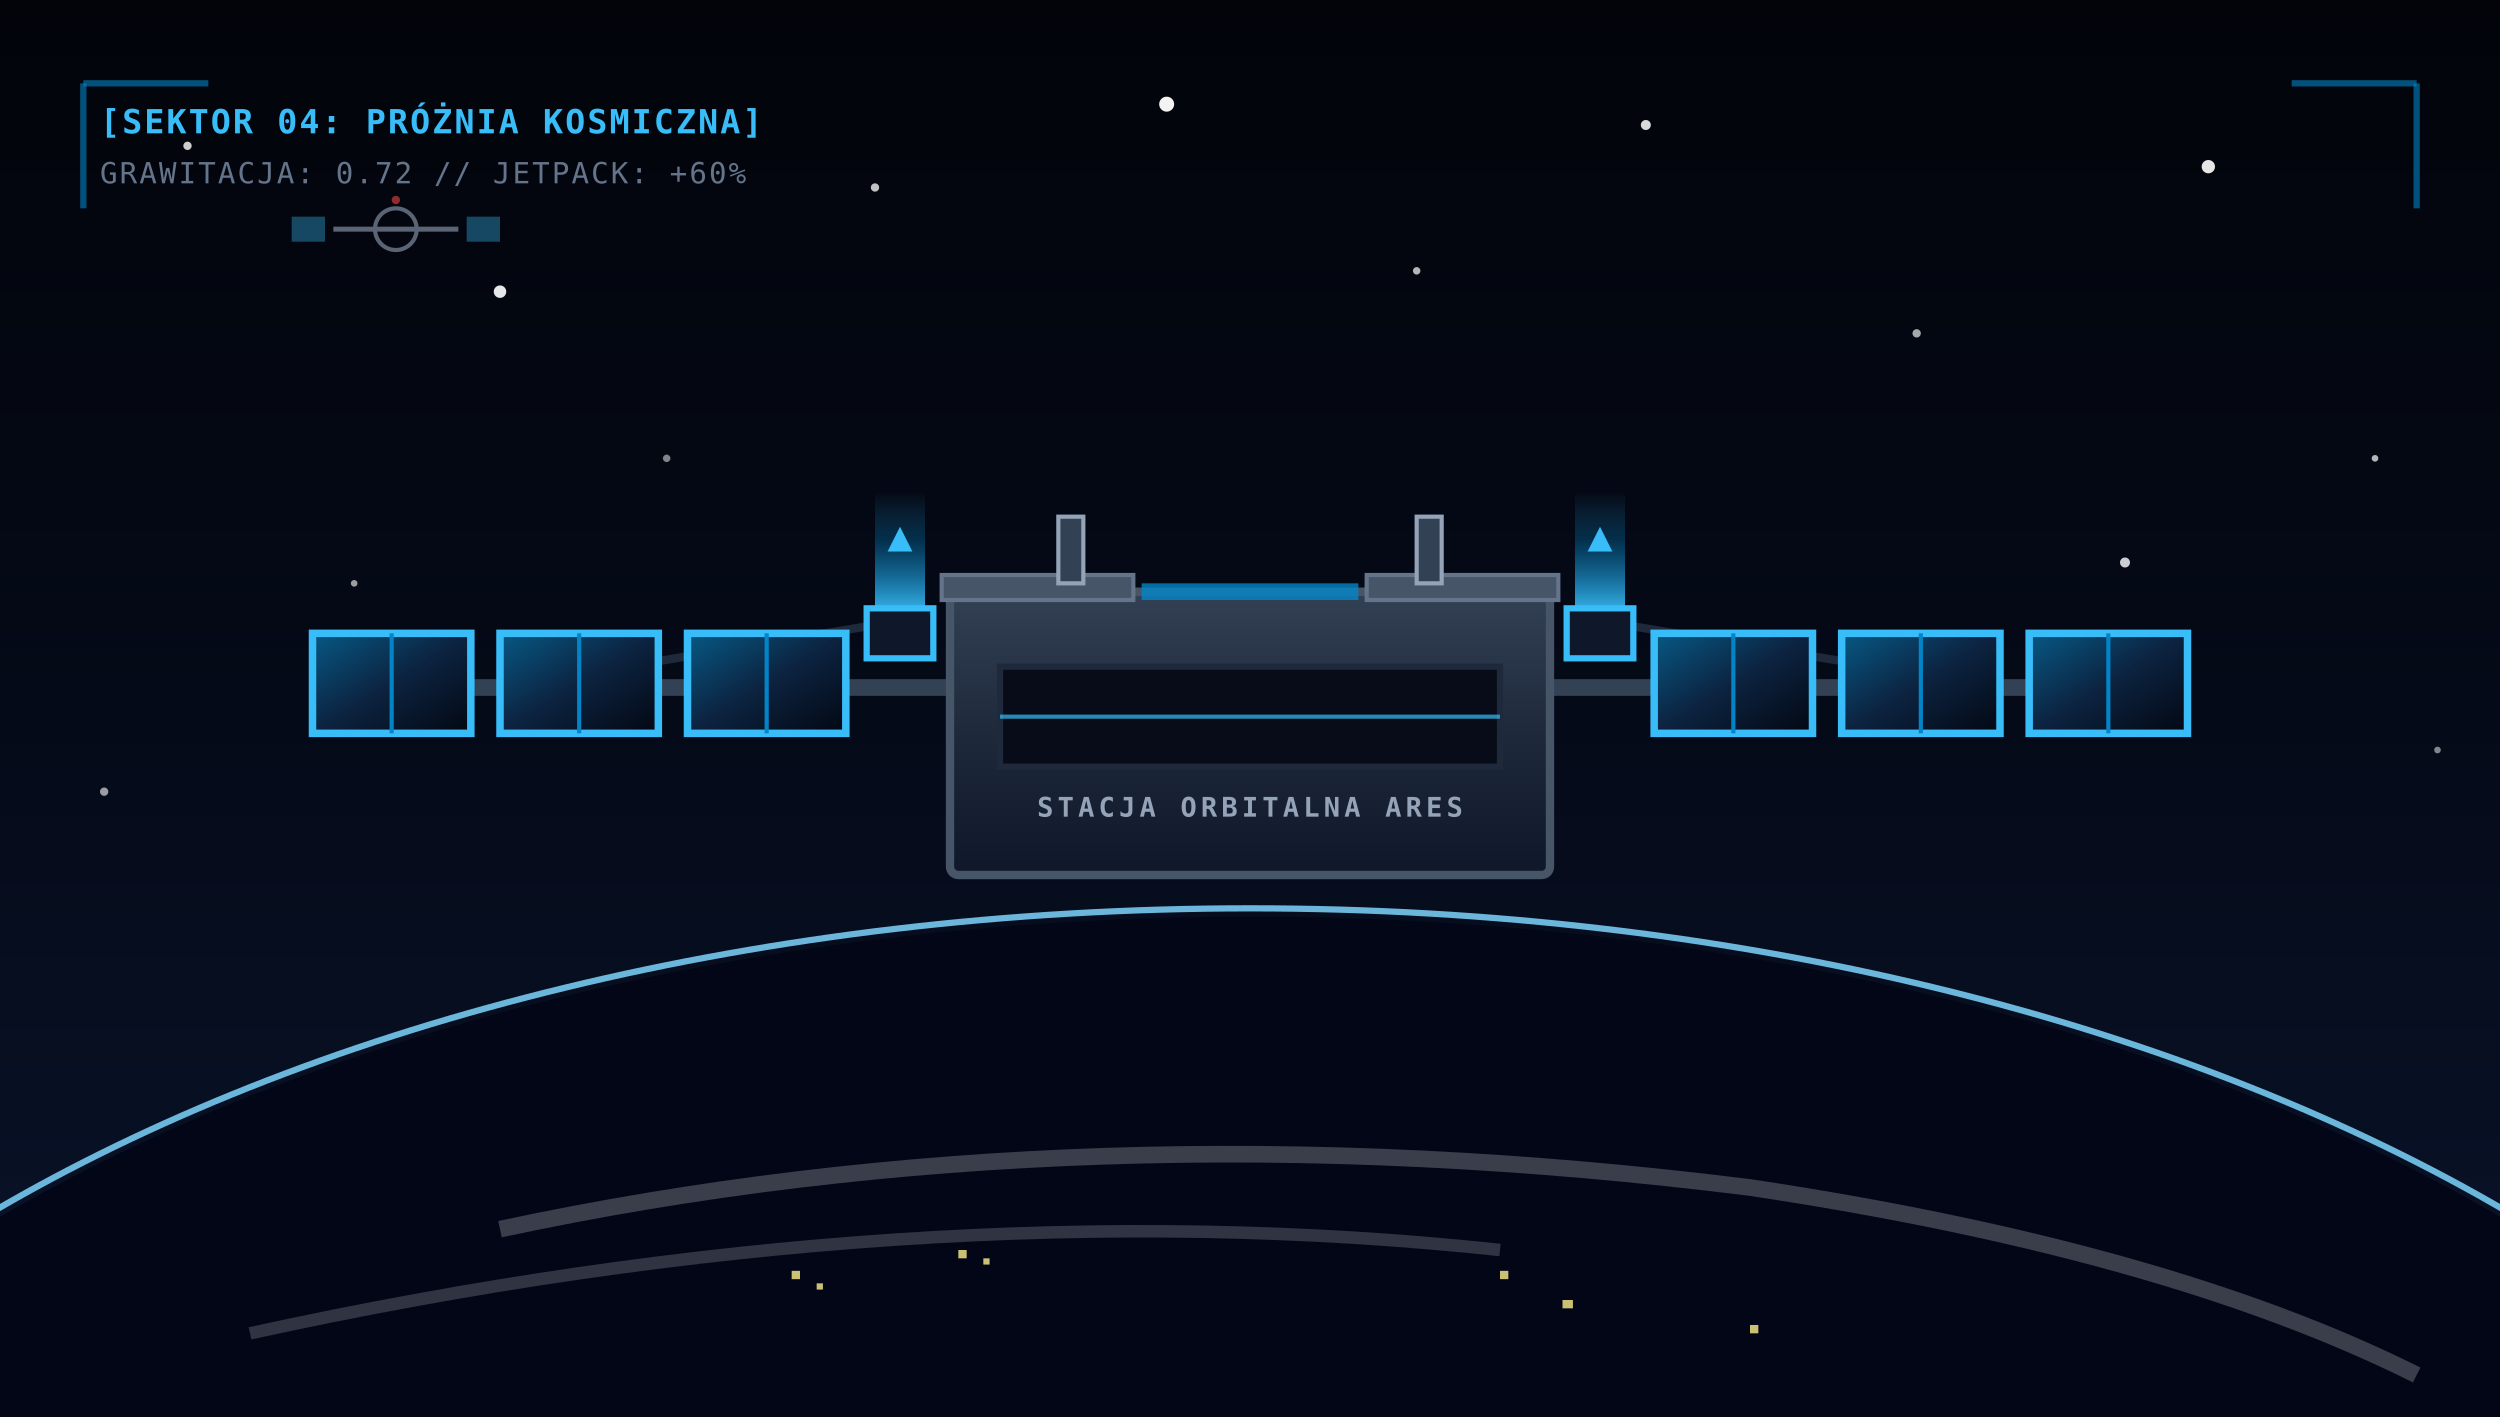
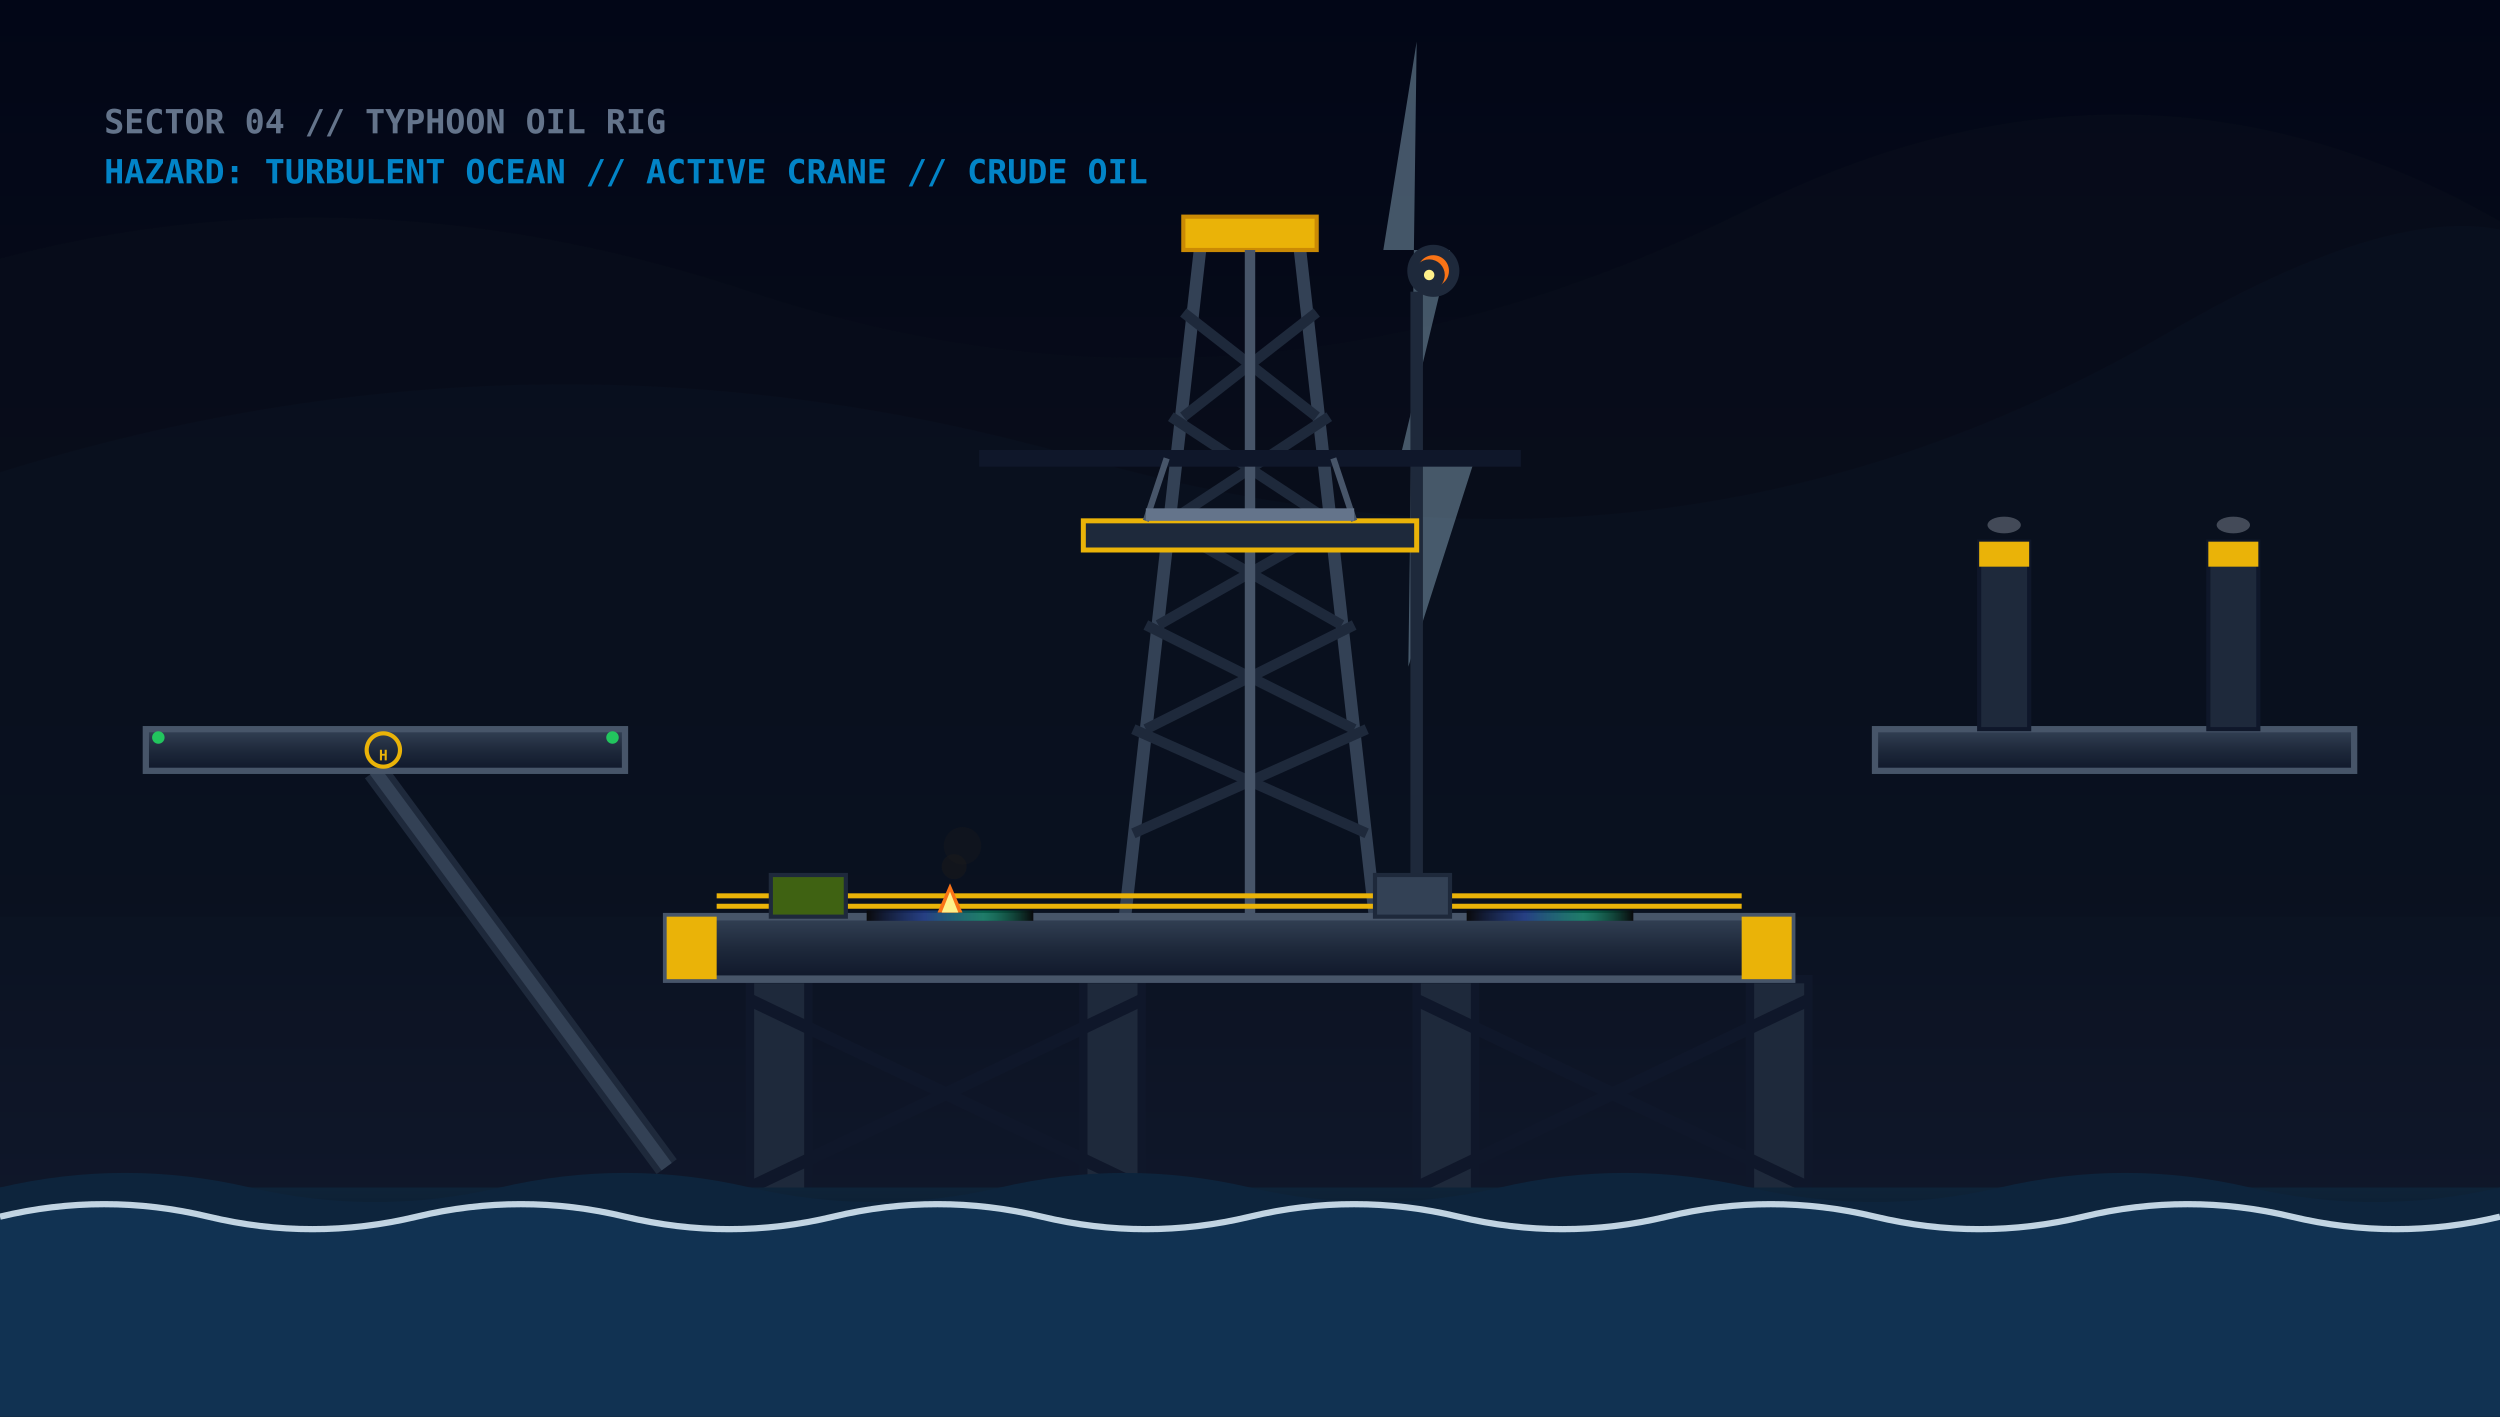
<svg xmlns="http://www.w3.org/2000/svg" viewBox="0 0 600 340" width="100%" height="100%">
  <defs>
-     <linearGradient id="spaceGrad" x1="0%" y1="0%" x2="0%" y2="100%">
-       <stop offset="0%" stop-color="#02040a" />
-       <stop offset="50%" stop-color="#050a18" />
-       <stop offset="100%" stop-color="#09142b" />
+     <linearGradient id="typhoonSkyGrad" x1="0%" y1="0%" x2="0%" y2="100%">
+       <stop offset="0%" stop-color="#020617" />
+       <stop offset="45%" stop-color="#090e1a" />
+       <stop offset="85%" stop-color="#0f172a" />
+       <stop offset="100%" stop-color="#080d1a" />
    </linearGradient>
-     <radialGradient id="atmoGlow" cx="50%" cy="130%" r="90%">
-       <stop offset="65%" stop-color="#38bdf8" stop-opacity="0.8" />
-       <stop offset="78%" stop-color="#0284c7" stop-opacity="0.35" />
-       <stop offset="92%" stop-color="#0369a1" stop-opacity="0.1" />
-       <stop offset="100%" stop-color="#020617" stop-opacity="0" />
-     </radialGradient>
-     <radialGradient id="oceanGrad" cx="50%" cy="130%" r="85%">
-       <stop offset="0%" stop-color="#1e3a8a" />
-       <stop offset="40%" stop-color="#0f2b5c" />
-       <stop offset="85%" stop-color="#061833" />
-       <stop offset="100%" stop-color="#020617" />
-     </radialGradient>
-     <linearGradient id="solarGrad" x1="0%" y1="0%" x2="100%" y2="100%">
-       <stop offset="0%" stop-color="#075985" />
-       <stop offset="50%" stop-color="#0c2340" />
-       <stop offset="100%" stop-color="#030712" />
+     <linearGradient id="oceanGrad" x1="0%" y1="0%" x2="0%" y2="100%">
+       <stop offset="0%" stop-color="#0e2338" />
+       <stop offset="35%" stop-color="#0a1726" />
+       <stop offset="100%" stop-color="#02060d" />
    </linearGradient>
-     <linearGradient id="hullGrad" x1="0%" y1="0%" x2="0%" y2="100%">
+     <linearGradient id="steelTrussGrad" x1="0%" y1="0%" x2="0%" y2="100%">
      <stop offset="0%" stop-color="#334155" />
      <stop offset="50%" stop-color="#1e293b" />
      <stop offset="100%" stop-color="#0f172a" />
    </linearGradient>
-     <linearGradient id="repulsorGrad" x1="0%" y1="100%" x2="0%" y2="0%">
-       <stop offset="0%" stop-color="#38bdf8" stop-opacity="0.9" />
-       <stop offset="60%" stop-color="#0284c7" stop-opacity="0.3" />
-       <stop offset="100%" stop-color="#38bdf8" stop-opacity="0" />
+     <linearGradient id="oilSheen" x1="0%" y1="0%" x2="100%" y2="0%">
+       <stop offset="0%" stop-color="#09090b" />
+       <stop offset="35%" stop-color="#1e3a8a" stop-opacity="0.8" />
+       <stop offset="70%" stop-color="#059669" stop-opacity="0.6" />
+       <stop offset="100%" stop-color="#09090b" />
    </linearGradient>
  </defs>
-   <rect width="600" height="340" fill="url(#spaceGrad)" />
-   <g fill="#ffffff">
-     <circle cx="45" cy="35" r="1" opacity="0.8" />
-     <circle cx="120" cy="70" r="1.5" opacity="0.9" />
-     <circle cx="85" cy="140" r="0.8" opacity="0.6" />
-     <circle cx="210" cy="45" r="1" opacity="0.75" />
-     <circle cx="280" cy="25" r="1.8" opacity="0.95" />
-     <circle cx="340" cy="65" r="0.9" opacity="0.7" />
-     <circle cx="395" cy="30" r="1.2" opacity="0.85" />
-     <circle cx="460" cy="80" r="1" opacity="0.65" />
-     <circle cx="530" cy="40" r="1.6" opacity="0.9" />
-     <circle cx="570" cy="110" r="0.8" opacity="0.7" />
-     <circle cx="160" cy="110" r="0.9" opacity="0.5" />
-     <circle cx="510" cy="135" r="1.2" opacity="0.8" />
-     <circle cx="25" cy="190" r="1" opacity="0.6" />
-     <circle cx="585" cy="180" r="0.8" opacity="0.5" />
-   </g>
-   <g opacity="0.6">
-     <line x1="80" y1="55" x2="110" y2="55" stroke="#94a3b8" stroke-width="1.2" />
-     <circle cx="95" cy="55" r="5" fill="none" stroke="#94a3b8" stroke-width="1" />
-     <rect x="70" y="52" width="8" height="6" fill="#38bdf8" opacity="0.6" />
-     <rect x="112" y="52" width="8" height="6" fill="#38bdf8" opacity="0.6" />
-     <circle cx="95" cy="48" r="1" fill="#ef4444" />
-   </g>
-   <ellipse cx="300" cy="460" rx="420" ry="240" fill="url(#oceanGrad)" />
-   <ellipse cx="300" cy="460" rx="430" ry="250" fill="none" stroke="url(#atmoGlow)" stroke-width="16" />
-   <ellipse cx="300" cy="460" rx="422" ry="242" fill="none" stroke="#7dd3fc" stroke-width="1.5" opacity="0.85" />
-   <path d="M 120,295 Q 260,265 420,285 Q 520,300 580,330" fill="none" stroke="#ffffff" stroke-width="4" opacity="0.22" />
-   <path d="M 60,320 Q 220,285 360,300" fill="none" stroke="#ffffff" stroke-width="3" opacity="0.18" />
-   <g fill="#fef08a" opacity="0.8">
-     <rect x="190" y="305" width="2" height="2" />
-     <rect x="196" y="308" width="1.5" height="1.5" />
-     <rect x="230" y="300" width="2" height="2" />
-     <rect x="236" y="302" width="1.5" height="1.5" />
-     <rect x="360" y="305" width="2" height="2" />
-     <rect x="375" y="312" width="2.5" height="2" />
-     <rect x="420" y="318" width="2" height="2" />
-   </g>
-   <line x1="80" y1="165" x2="520" y2="165" stroke="#334155" stroke-width="4" />
-   <line x1="120" y1="165" x2="210" y2="150" stroke="#1e293b" stroke-width="2" />
-   <line x1="480" y1="165" x2="390" y2="150" stroke="#1e293b" stroke-width="2" />
-   <g>
-     <rect x="75" y="152" width="38" height="24" fill="url(#solarGrad)" stroke="#38bdf8" stroke-width="1.8" />
-     <line x1="94" y1="152" x2="94" y2="176" stroke="#0284c7" stroke-width="1" />
-     <rect x="120" y="152" width="38" height="24" fill="url(#solarGrad)" stroke="#38bdf8" stroke-width="1.8" />
-     <line x1="139" y1="152" x2="139" y2="176" stroke="#0284c7" stroke-width="1" />
-     <rect x="165" y="152" width="38" height="24" fill="url(#solarGrad)" stroke="#38bdf8" stroke-width="1.8" />
-     <line x1="184" y1="152" x2="184" y2="176" stroke="#0284c7" stroke-width="1" />
+   <rect width="600" height="340" fill="url(#typhoonSkyGrad)" />
+   <path d="M-50,80 Q60,30 180,70 T420,50 T650,90 L650,220 L-50,220 Z" fill="#080e1a" opacity="0.6" />
+   <path d="M-20,120 Q120,70 260,110 T520,80 T630,130 L630,240 L-20,240 Z" fill="#0b1322" opacity="0.4" />
+   <polygon points="340,10 332,60 348,60 336,110 354,110 338,160" fill="#bae6fd" opacity="0.35" />
+   <g stroke="#1e293b" stroke-width="2.5" fill="none">
+     <line x1="270" y1="220" x2="288" y2="60" stroke="#334155" stroke-width="3" />
+     <line x1="330" y1="220" x2="312" y2="60" stroke="#334155" stroke-width="3" />
+     <line x1="272" y1="200" x2="328" y2="175" />
+     <line x1="328" y1="200" x2="272" y2="175" />
+     <line x1="275" y1="175" x2="325" y2="150" />
+     <line x1="325" y1="175" x2="275" y2="150" />
+     <line x1="278" y1="150" x2="322" y2="125" />
+     <line x1="322" y1="150" x2="278" y2="125" />
+     <line x1="281" y1="125" x2="319" y2="100" />
+     <line x1="319" y1="125" x2="281" y2="100" />
+     <line x1="284" y1="100" x2="316" y2="75" />
+     <line x1="316" y1="100" x2="284" y2="75" />
+     <rect x="284" y="52" width="32" height="8" fill="#eab308" stroke="#ca8a04" stroke-width="1" />
+     <line x1="300" y1="60" x2="300" y2="220" stroke="#475569" stroke-width="2.5" />
+     <line x1="340" y1="220" x2="340" y2="70" stroke="#1e293b" stroke-width="3" />
+     <circle cx="344" cy="65" r="5" fill="#f97316" />
+     <circle cx="343" cy="66" r="2.5" fill="#fef08a" />
  </g>
  <g>
-     <rect x="397" y="152" width="38" height="24" fill="url(#solarGrad)" stroke="#38bdf8" stroke-width="1.8" />
-     <line x1="416" y1="152" x2="416" y2="176" stroke="#0284c7" stroke-width="1" />
-     <rect x="442" y="152" width="38" height="24" fill="url(#solarGrad)" stroke="#38bdf8" stroke-width="1.8" />
-     <line x1="461" y1="152" x2="461" y2="176" stroke="#0284c7" stroke-width="1" />
-     <rect x="487" y="152" width="38" height="24" fill="url(#solarGrad)" stroke="#38bdf8" stroke-width="1.8" />
-     <line x1="506" y1="152" x2="506" y2="176" stroke="#0284c7" stroke-width="1" />
+     <line x1="235" y1="110" x2="365" y2="110" stroke="#0f172a" stroke-width="4" />
+     <rect x="260" y="125" width="80" height="7" fill="#1e293b" stroke="#eab308" stroke-width="1.2" />
+     <line x1="280" y1="110" x2="275" y2="125" stroke="#475569" stroke-width="1.5" />
+     <line x1="320" y1="110" x2="325" y2="125" stroke="#475569" stroke-width="1.5" />
+     <rect x="275" y="122" width="50" height="3" fill="#64748b" />
+   </g>
+   <g fill="#1e293b" stroke="#0f172a" stroke-width="2">
+     <line x1="90" y1="185" x2="160" y2="280" stroke="#1e293b" stroke-width="6" />
+     <line x1="90" y1="185" x2="160" y2="280" stroke="#334155" stroke-width="3" />
+     <rect x="180" y="235" width="14" height="60" />
+     <rect x="260" y="235" width="14" height="60" />
+     <rect x="340" y="235" width="14" height="60" />
+     <rect x="420" y="235" width="14" height="60" />
+     <line x1="180" y1="240" x2="274" y2="285" stroke="#0f172a" stroke-width="3" />
+     <line x1="274" y1="240" x2="180" y2="285" stroke="#0f172a" stroke-width="3" />
+     <line x1="340" y1="240" x2="434" y2="285" stroke="#0f172a" stroke-width="3" />
+     <line x1="434" y1="240" x2="340" y2="285" stroke="#0f172a" stroke-width="3" />
  </g>
  <g>
-     <rect x="208" y="146" width="16" height="12" fill="#0f172a" stroke="#38bdf8" stroke-width="1.5" />
-     <rect x="210" y="118" width="12" height="28" fill="url(#repulsorGrad)" />
-     <text x="216" y="132" font-family="monospace" font-size="10" font-weight="bold" fill="#38bdf8" text-anchor="middle">▲</text>
+     <rect x="35" y="175" width="115" height="10" fill="url(#steelTrussGrad)" stroke="#475569" stroke-width="1.5" />
+     <circle cx="92" cy="180" r="4" fill="none" stroke="#eab308" stroke-width="1" />
+     <text x="92" y="181.5" font-family="monospace" font-size="3.5" font-weight="bold" fill="#eab308" text-anchor="middle" dominant-baseline="middle">H</text>
+     <circle cx="38" cy="177" r="1.5" fill="#22c55e" />
+     <circle cx="147" cy="177" r="1.5" fill="#22c55e" />
  </g>
  <g>
-     <rect x="376" y="146" width="16" height="12" fill="#0f172a" stroke="#38bdf8" stroke-width="1.5" />
-     <rect x="378" y="118" width="12" height="28" fill="url(#repulsorGrad)" />
-     <text x="384" y="132" font-family="monospace" font-size="10" font-weight="bold" fill="#38bdf8" text-anchor="middle">▲</text>
+     <rect x="160" y="220" width="270" height="15" fill="url(#steelTrussGrad)" stroke="#475569" stroke-width="1.8" />
+     <rect x="160" y="220" width="12" height="15" fill="#eab308" />
+     <rect x="418" y="220" width="12" height="15" fill="#eab308" />
+     <line x1="172" y1="215" x2="418" y2="215" stroke="#eab308" stroke-width="1.2" />
+     <line x1="172" y1="217.5" x2="418" y2="217.5" stroke="#eab308" stroke-width="1.2" />
+     <rect x="185" y="210" width="18" height="10" fill="#3f6212" stroke="#1e293b" stroke-width="1" />
+     <rect x="330" y="210" width="18" height="10" fill="#334155" stroke="#1e293b" stroke-width="1" />
+     <rect x="208" y="218.5" width="40" height="2.5" fill="url(#oilSheen)" />
+     <rect x="352" y="218.5" width="40" height="2.5" fill="url(#oilSheen)" />
+     <polygon points="225,219 228,212 231,219" fill="#f97316" />
+     <polygon points="226,219 228,214 230,219" fill="#fef08a" />
+     <circle cx="229" cy="208" r="3" fill="#18181b" opacity="0.6" />
+     <circle cx="231" cy="203" r="4.5" fill="#18181b" opacity="0.4" />
  </g>
  <g>
-     <rect x="228" y="142" width="144" height="68" rx="2" fill="url(#hullGrad)" stroke="#475569" stroke-width="2" />
-     <rect x="240" y="160" width="120" height="24" fill="#070c18" stroke="#1e293b" stroke-width="1.5" />
-     <line x1="240" y1="172" x2="360" y2="172" stroke="#38bdf8" stroke-width="1" opacity="0.7" />
-     <rect x="226" y="138" width="46" height="6" fill="#475569" stroke="#64748b" stroke-width="1" />
-     <rect x="328" y="138" width="46" height="6" fill="#475569" stroke="#64748b" stroke-width="1" />
-     <rect x="274" y="140" width="52" height="4" fill="#0284c7" opacity="0.8" />
-     <rect x="254" y="124" width="6" height="16" fill="#334155" stroke="#94a3b8" stroke-width="1" />
-     <rect x="340" y="124" width="6" height="16" fill="#334155" stroke="#94a3b8" stroke-width="1" />
-     <text x="300" y="196" font-family="monospace" font-size="6.5" font-weight="bold" fill="#94a3b8" text-anchor="middle" letter-spacing="1">STACJA ORBITALNA ARES</text>
+     <rect x="450" y="175" width="115" height="10" fill="url(#steelTrussGrad)" stroke="#475569" stroke-width="1.5" />
+     <rect x="475" y="130" width="12" height="45" fill="#1e293b" stroke="#0f172a" stroke-width="1" />
+     <rect x="475" y="130" width="12" height="6" fill="#eab308" />
+     <rect x="530" y="130" width="12" height="45" fill="#1e293b" stroke="#0f172a" stroke-width="1" />
+     <rect x="530" y="130" width="12" height="6" fill="#eab308" />
+     <ellipse cx="481" cy="126" rx="4" ry="2" fill="#cbd5e1" opacity="0.3" />
+     <ellipse cx="536" cy="126" rx="4" ry="2" fill="#cbd5e1" opacity="0.3" />
  </g>
-   <line x1="20" y1="20" x2="50" y2="20" stroke="#0284c7" stroke-width="1.5" opacity="0.6" />
-   <line x1="20" y1="20" x2="20" y2="50" stroke="#0284c7" stroke-width="1.5" opacity="0.6" />
-   <line x1="580" y1="20" x2="550" y2="20" stroke="#0284c7" stroke-width="1.5" opacity="0.6" />
-   <line x1="580" y1="20" x2="580" y2="50" stroke="#0284c7" stroke-width="1.5" opacity="0.6" />
-   <text x="24" y="32" font-family="monospace" font-size="8" font-weight="bold" fill="#38bdf8" letter-spacing="0.5">[SEKTOR 04: PRÓŻNIA KOSMICZNA]</text>
-   <text x="24" y="44" font-family="monospace" font-size="7" fill="#64748b" letter-spacing="0.5">GRAWITACJA: 0.72 // JETPACK: +60%</text>
+   <rect x="0" y="285" width="600" height="55" fill="url(#oceanGrad)" />
+   <path d="M0,285 Q30,278 60,285 T120,285 T180,285 T240,285 T300,285 T360,285 T420,285 T480,285 T540,285 T600,285 L600,340 L0,340 Z" fill="#0d243c" />
+   <path d="M0,292 Q25,286 50,292 T100,292 T150,292 T200,292 T250,292 T300,292 T350,292 T400,292 T450,292 T500,292 T550,292 T600,292 L600,340 L0,340 Z" fill="#113252" />
+   <path d="M0,292 Q25,286 50,292 T100,292 T150,292 T200,292 T250,292 T300,292 T350,292 T400,292 T450,292 T500,292 T550,292 T600,292" fill="none" stroke="#e0f2fe" stroke-width="1.5" opacity="0.85" />
+   <g font-family="monospace" font-size="8" font-weight="bold" fill="#64748b">
+     <text x="25" y="32">SECTOR 04 // TYPHOON OIL RIG</text>
+     <text x="25" y="44" fill="#0284c7">HAZARD: TURBULENT OCEAN // ACTIVE CRANE // CRUDE OIL</text>
+   </g>
</svg>
